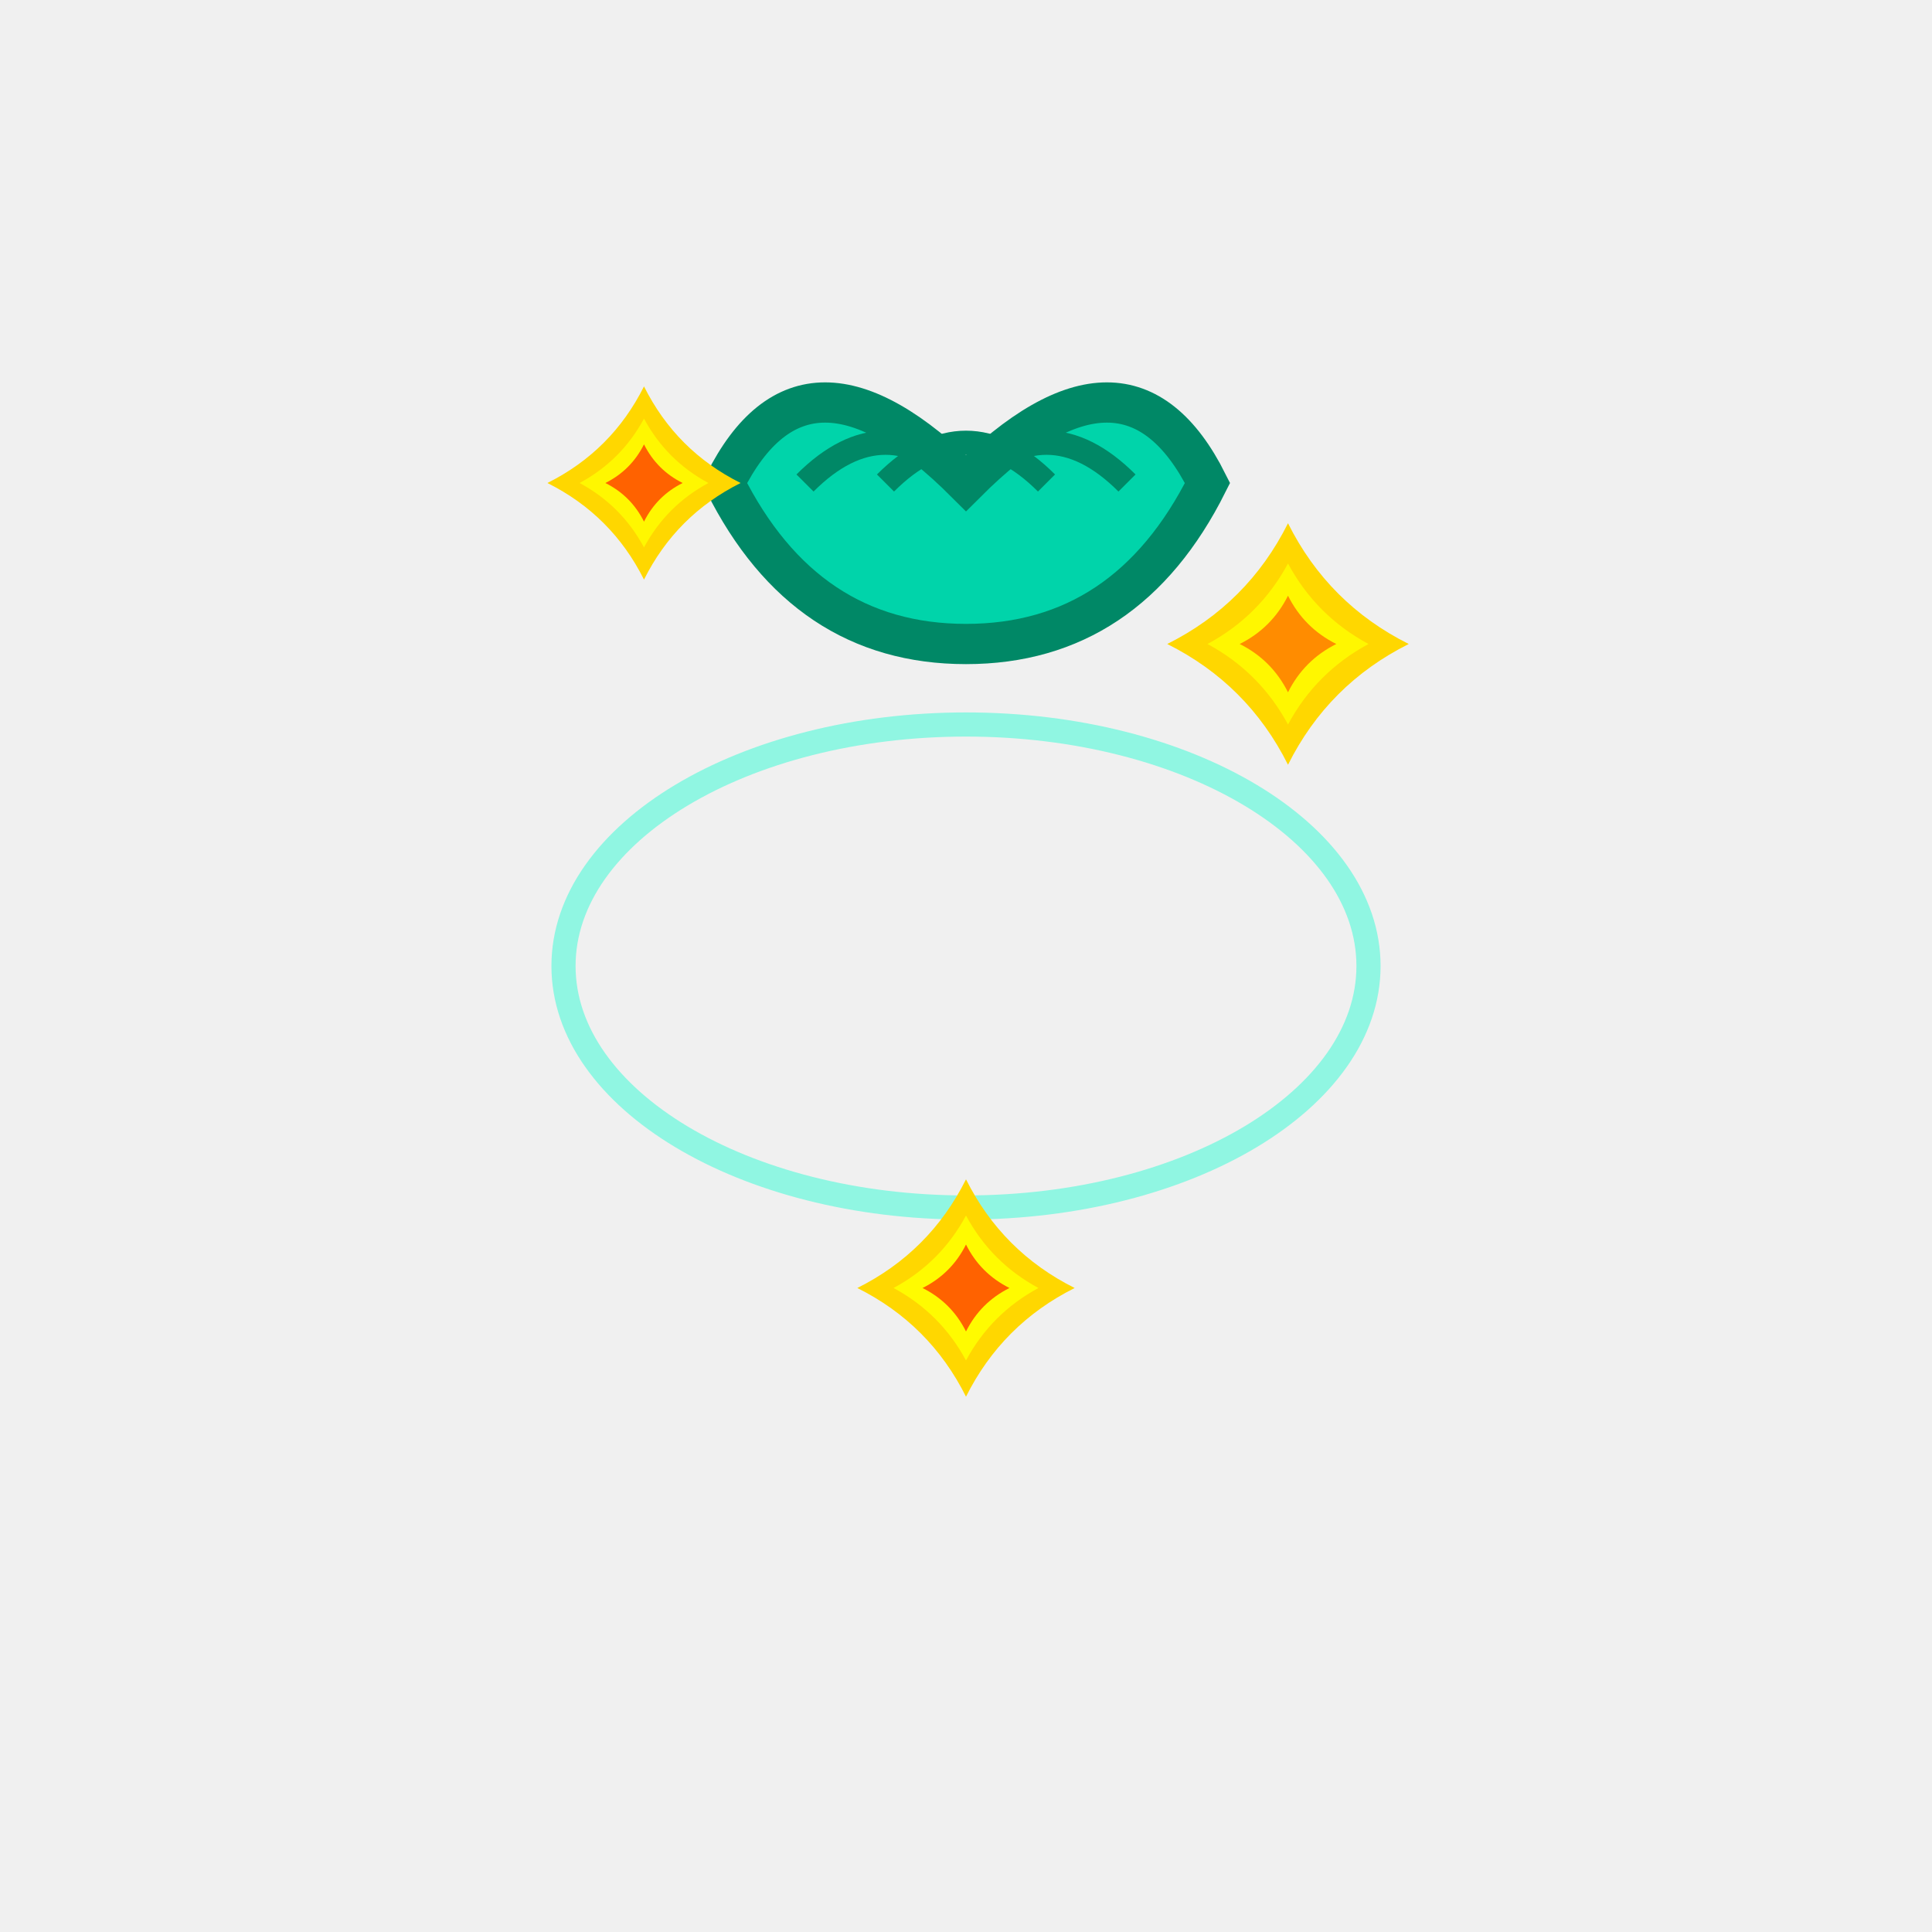
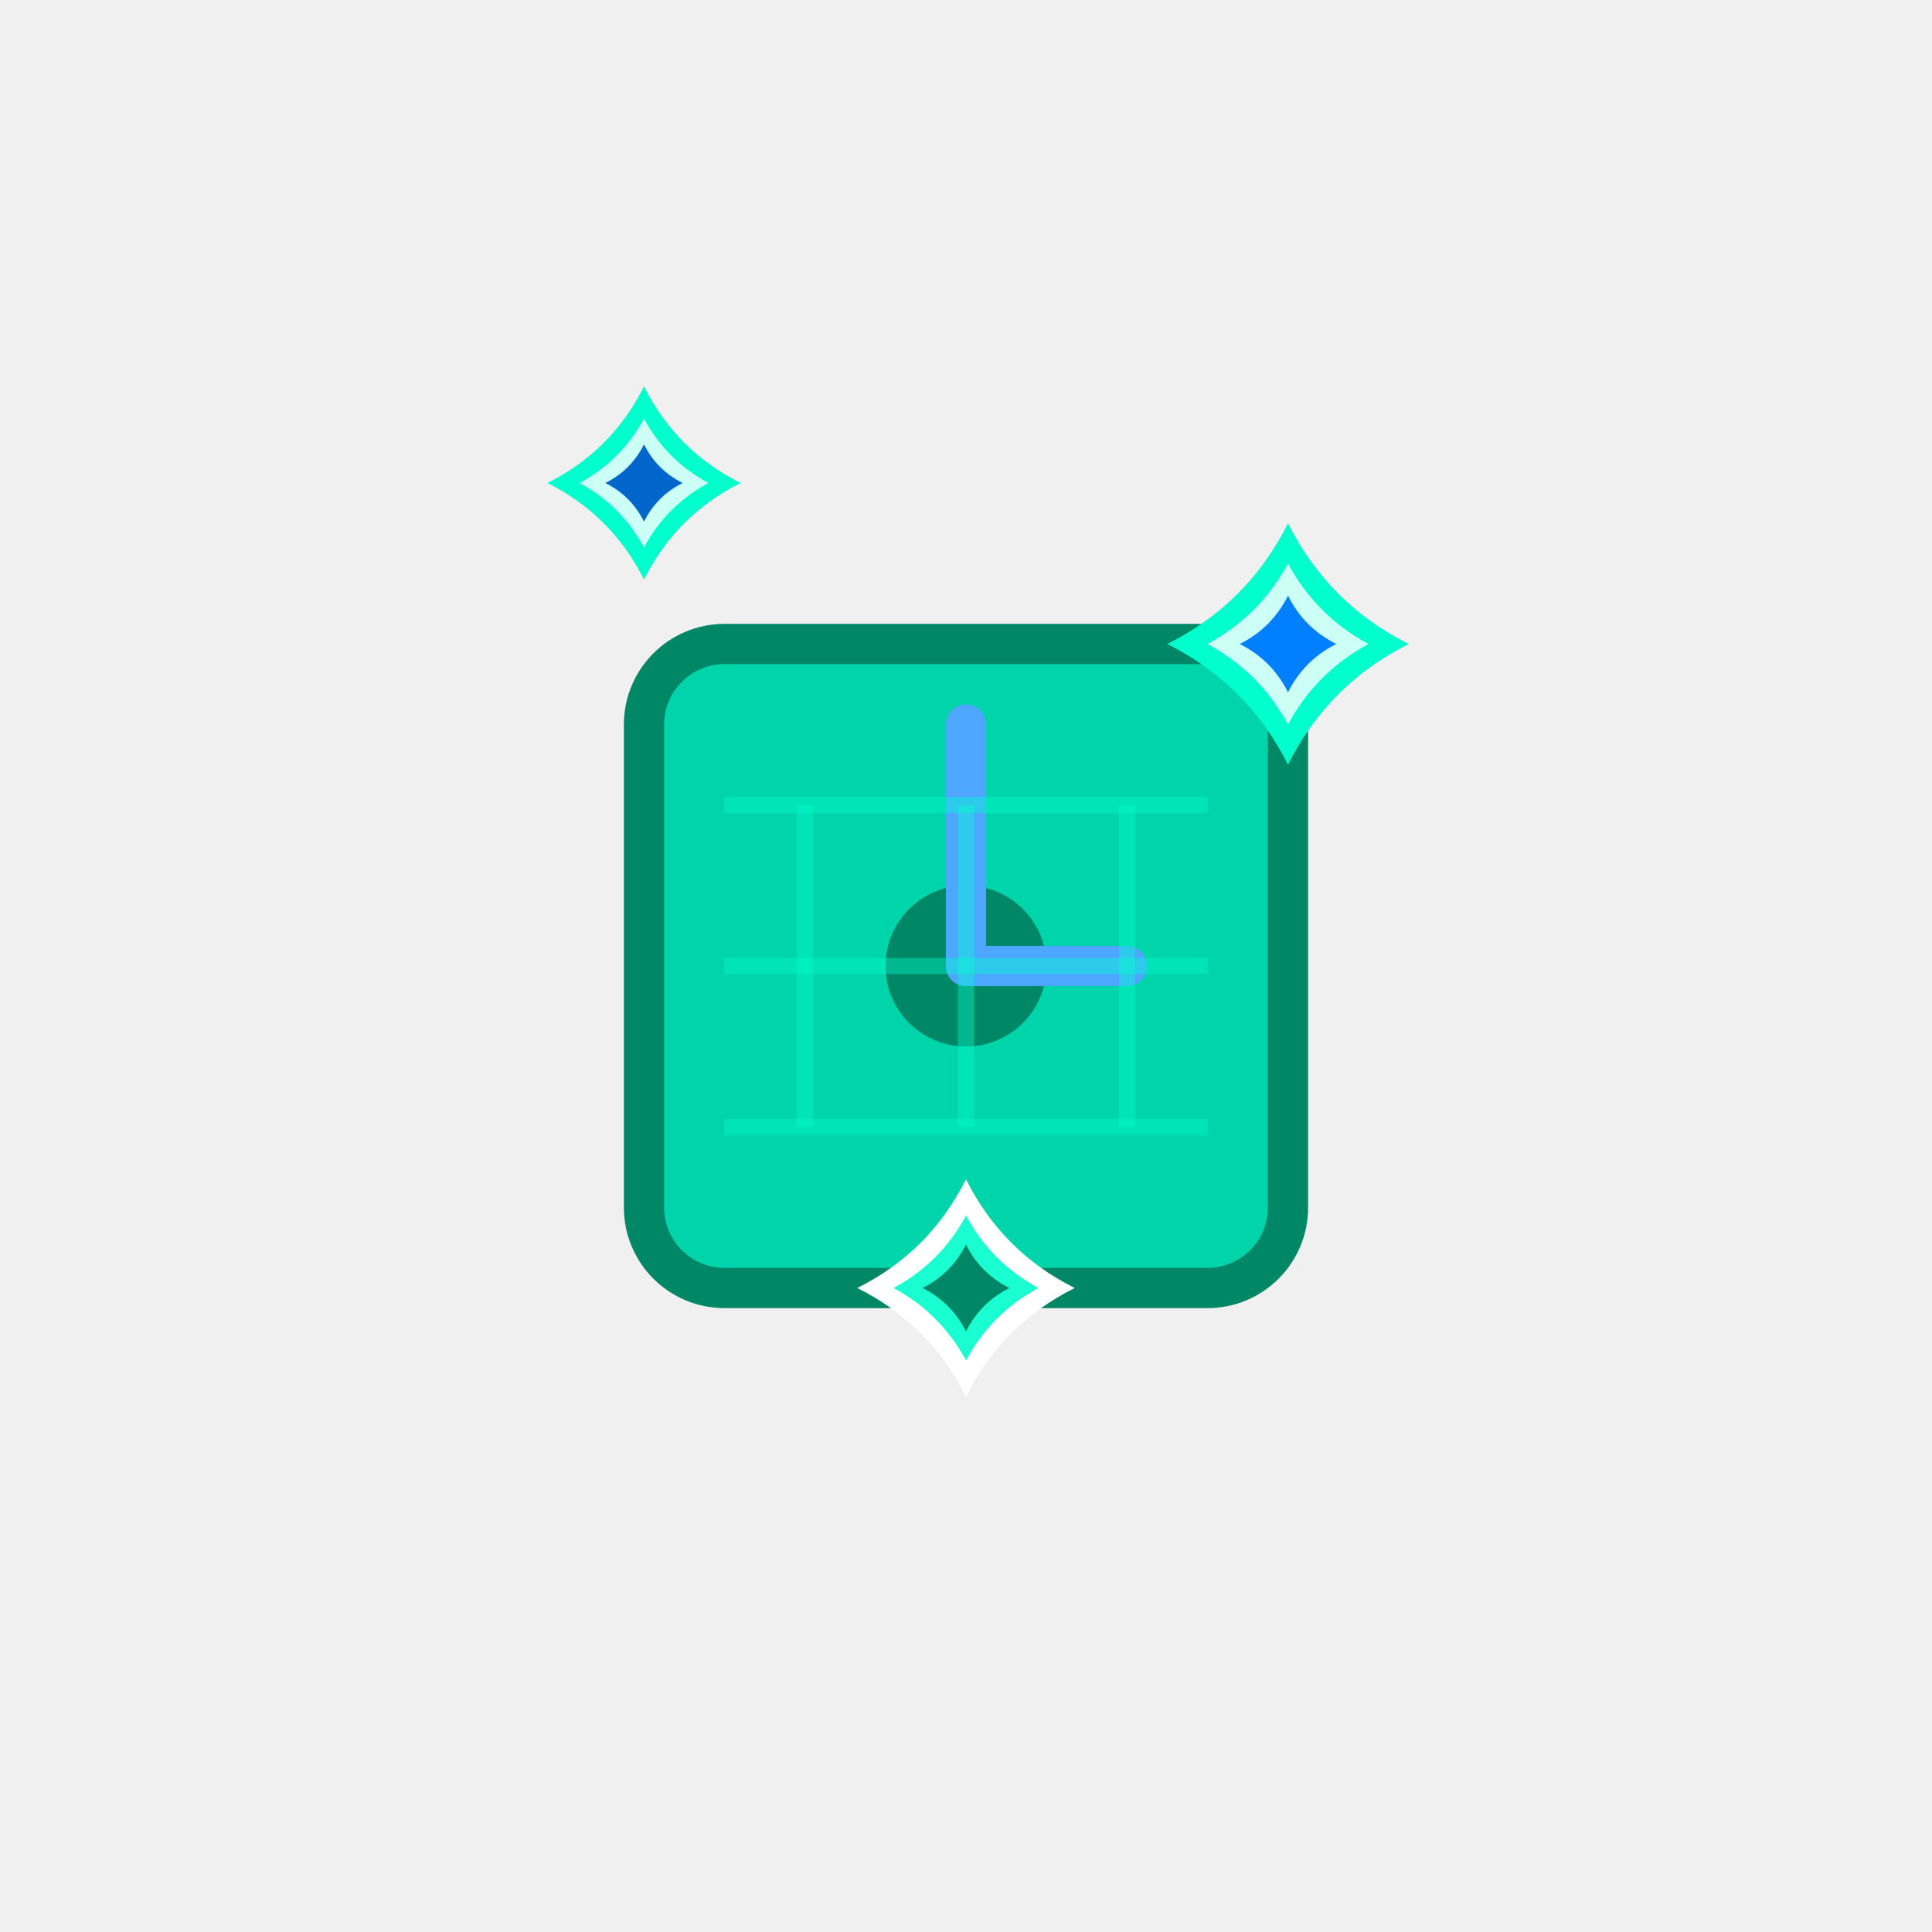
<svg xmlns="http://www.w3.org/2000/svg" width="128" height="128" viewBox="0 0 24 24" fill="none">
-   <path d="M9 6 Q10 4 12 6 Q14 4 15 6 Q14 8 12 8 Q10 8 9 6 Z" fill="#00d4aa" stroke="#008866" stroke-width="0.5" />
-   <path d="M10 6 Q11 5 12 6 Q13 5 14 6" fill="none" stroke="#008866" stroke-width="0.3" />
-   <path d="M11 6 Q12 5 13 6" fill="none" stroke="#008866" stroke-width="0.3" />
-   <ellipse cx="12" cy="12" rx="5" ry="3" stroke="#00ffcc" stroke-width="0.3" fill="none" opacity="0.4" />
+   <rect x="8" y="8" width="8" height="8" rx="1" fill="#00d4aa" stroke="#008866" stroke-width="0.5" />
+   <circle cx="12" cy="12" r="1" fill="#008866" />
+   <line x1="12" y1="12" x2="14" y2="12" stroke="#4da6ff" stroke-width="0.5" stroke-linecap="round" />
+   <line x1="12" y1="12" x2="12" y2="9" stroke="#4da6ff" stroke-width="0.5" stroke-linecap="round" />
+   <path d="M9,10 H15" stroke="#00ffcc" stroke-width="0.2" opacity="0.4" />
+   <path d="M9,12 H15" stroke="#00ffcc" stroke-width="0.2" opacity="0.4" />
+   <path d="M9,14 H15" stroke="#00ffcc" stroke-width="0.2" opacity="0.4" />
+   <path d="M10,10 V14" stroke="#00ffcc" stroke-width="0.2" opacity="0.4" />
+   <path d="M12,10 V14" stroke="#00ffcc" stroke-width="0.2" opacity="0.4" />
+   <path d="M14,10 V14" stroke="#00ffcc" stroke-width="0.2" opacity="0.4" />
  <g transform="translate(8,6) scale(0.4)">
-     <path d="M0 -3 Q1 -1 3 0 Q1 1 0 3 Q-1 1 -3 0 Q-1 -1 0 -3 Z" fill="#ffd700" />
-     <path d="M0 -2 Q0.7 -0.7 2 0 Q0.7 0.7 0 2 Q-0.7 0.7 -2 0 Q-0.7 -0.7 0 -2 Z" fill="#ffff00" opacity="0.8" />
-     <path d="M0 -1.2 Q0.4 -0.4 1.2 0 Q0.4 0.4 0 1.2 Q-0.4 0.4 -1.2 0 Q-0.4 -0.4 0 -1.2 Z" fill="#ff6200" />
+     <path d="M0 -3 Q1 -1 3 0 Q1 1 0 3 Q-1 1 -3 0 Q-1 -1 0 -3 Z" fill="#00ffcc" />
+     <path d="M0 -2 Q0.7 -0.7 2 0 Q0.7 0.7 0 2 Q-0.7 0.7 -2 0 Q-0.7 -0.7 0 -2 Z" fill="#ffffff" opacity="0.8" />
+     <path d="M0 -1.2 Q0.4 -0.4 1.2 0 Q0.4 0.4 0 1.2 Q-0.4 0.4 -1.2 0 Q-0.4 -0.4 0 -1.2 Z" fill="#0066cc" />
  </g>
  <g transform="translate(16,8) scale(0.5)">
-     <path d="M0 -3 Q1 -1 3 0 Q1 1 0 3 Q-1 1 -3 0 Q-1 -1 0 -3 Z" fill="#ffd700" />
-     <path d="M0 -2 Q0.7 -0.7 2 0 Q0.7 0.7 0 2 Q-0.7 0.7 -2 0 Q-0.7 -0.7 0 -2 Z" fill="#ffff00" opacity="0.8" />
-     <path d="M0 -1.2 Q0.4 -0.4 1.2 0 Q0.4 0.4 0 1.2 Q-0.4 0.4 -1.2 0 Q-0.4 -0.4 0 -1.2 Z" fill="#ff8c00" />
+     <path d="M0 -3 Q1 -1 3 0 Q1 1 0 3 Q-1 1 -3 0 Q-1 -1 0 -3 Z" fill="#00ffcc" />
+     <path d="M0 -2 Q0.7 -0.7 2 0 Q0.7 0.7 0 2 Q-0.7 0.7 -2 0 Q-0.7 -0.7 0 -2 Z" fill="#ffffff" opacity="0.8" />
+     <path d="M0 -1.2 Q0.4 -0.4 1.2 0 Q0.4 0.4 0 1.2 Q-0.4 0.4 -1.2 0 Q-0.4 -0.4 0 -1.2 Z" fill="#0080ff" />
  </g>
  <g transform="translate(12,16) scale(0.45)">
-     <path d="M0 -3 Q1 -1 3 0 Q1 1 0 3 Q-1 1 -3 0 Q-1 -1 0 -3 Z" fill="#ffd700" />
-     <path d="M0 -2 Q0.7 -0.7 2 0 Q0.7 0.7 0 2 Q-0.7 0.7 -2 0 Q-0.7 -0.7 0 -2 Z" fill="#ffff00" opacity="0.9" />
-     <path d="M0 -1.2 Q0.4 -0.4 1.2 0 Q0.4 0.4 0 1.2 Q-0.4 0.4 -1.2 0 Q-0.4 -0.4 0 -1.2 Z" fill="#ff6200" />
+     <path d="M0 -3 Q1 -1 3 0 Q1 1 0 3 Q-1 1 -3 0 Q-1 -1 0 -3 Z" fill="#ffffff" />
+     <path d="M0 -2 Q0.7 -0.7 2 0 Q0.7 0.7 0 2 Q-0.7 0.7 -2 0 Q-0.7 -0.7 0 -2 Z" fill="#00ffcc" opacity="0.9" />
+     <path d="M0 -1.2 Q0.4 -0.4 1.2 0 Q0.4 0.4 0 1.2 Q-0.4 0.4 -1.2 0 Q-0.4 -0.4 0 -1.2 Z" fill="#008866" />
  </g>
</svg>
